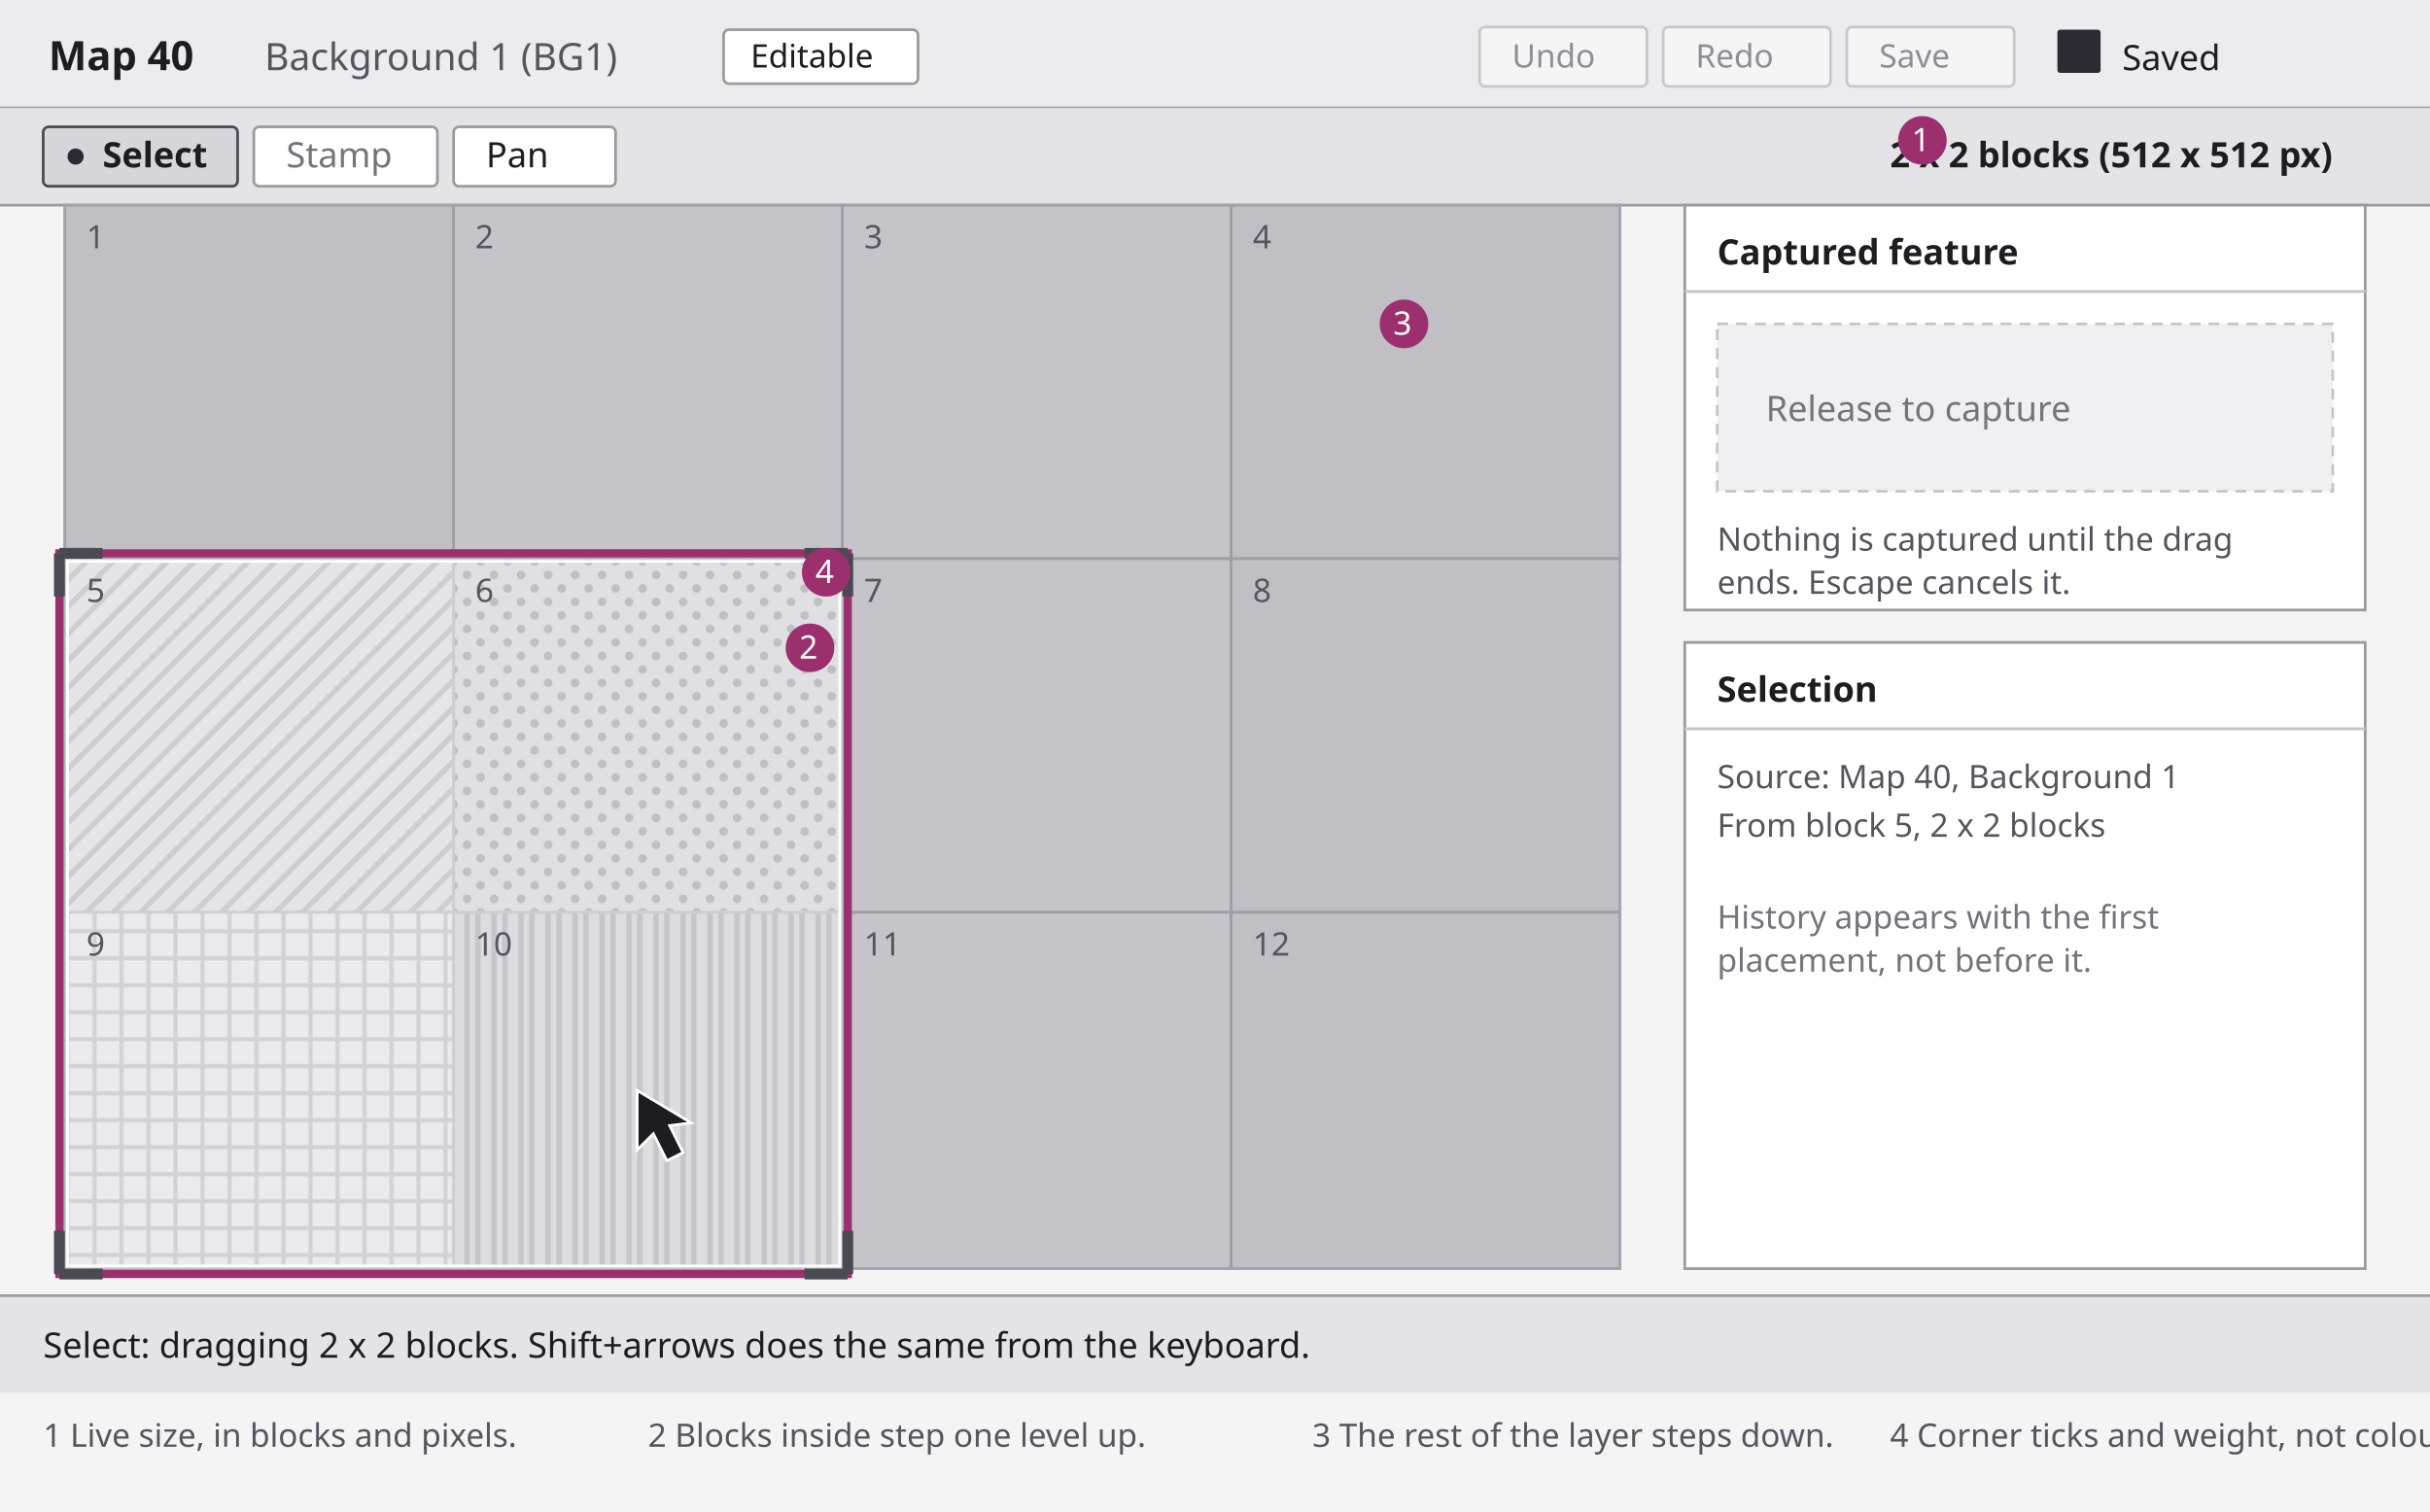
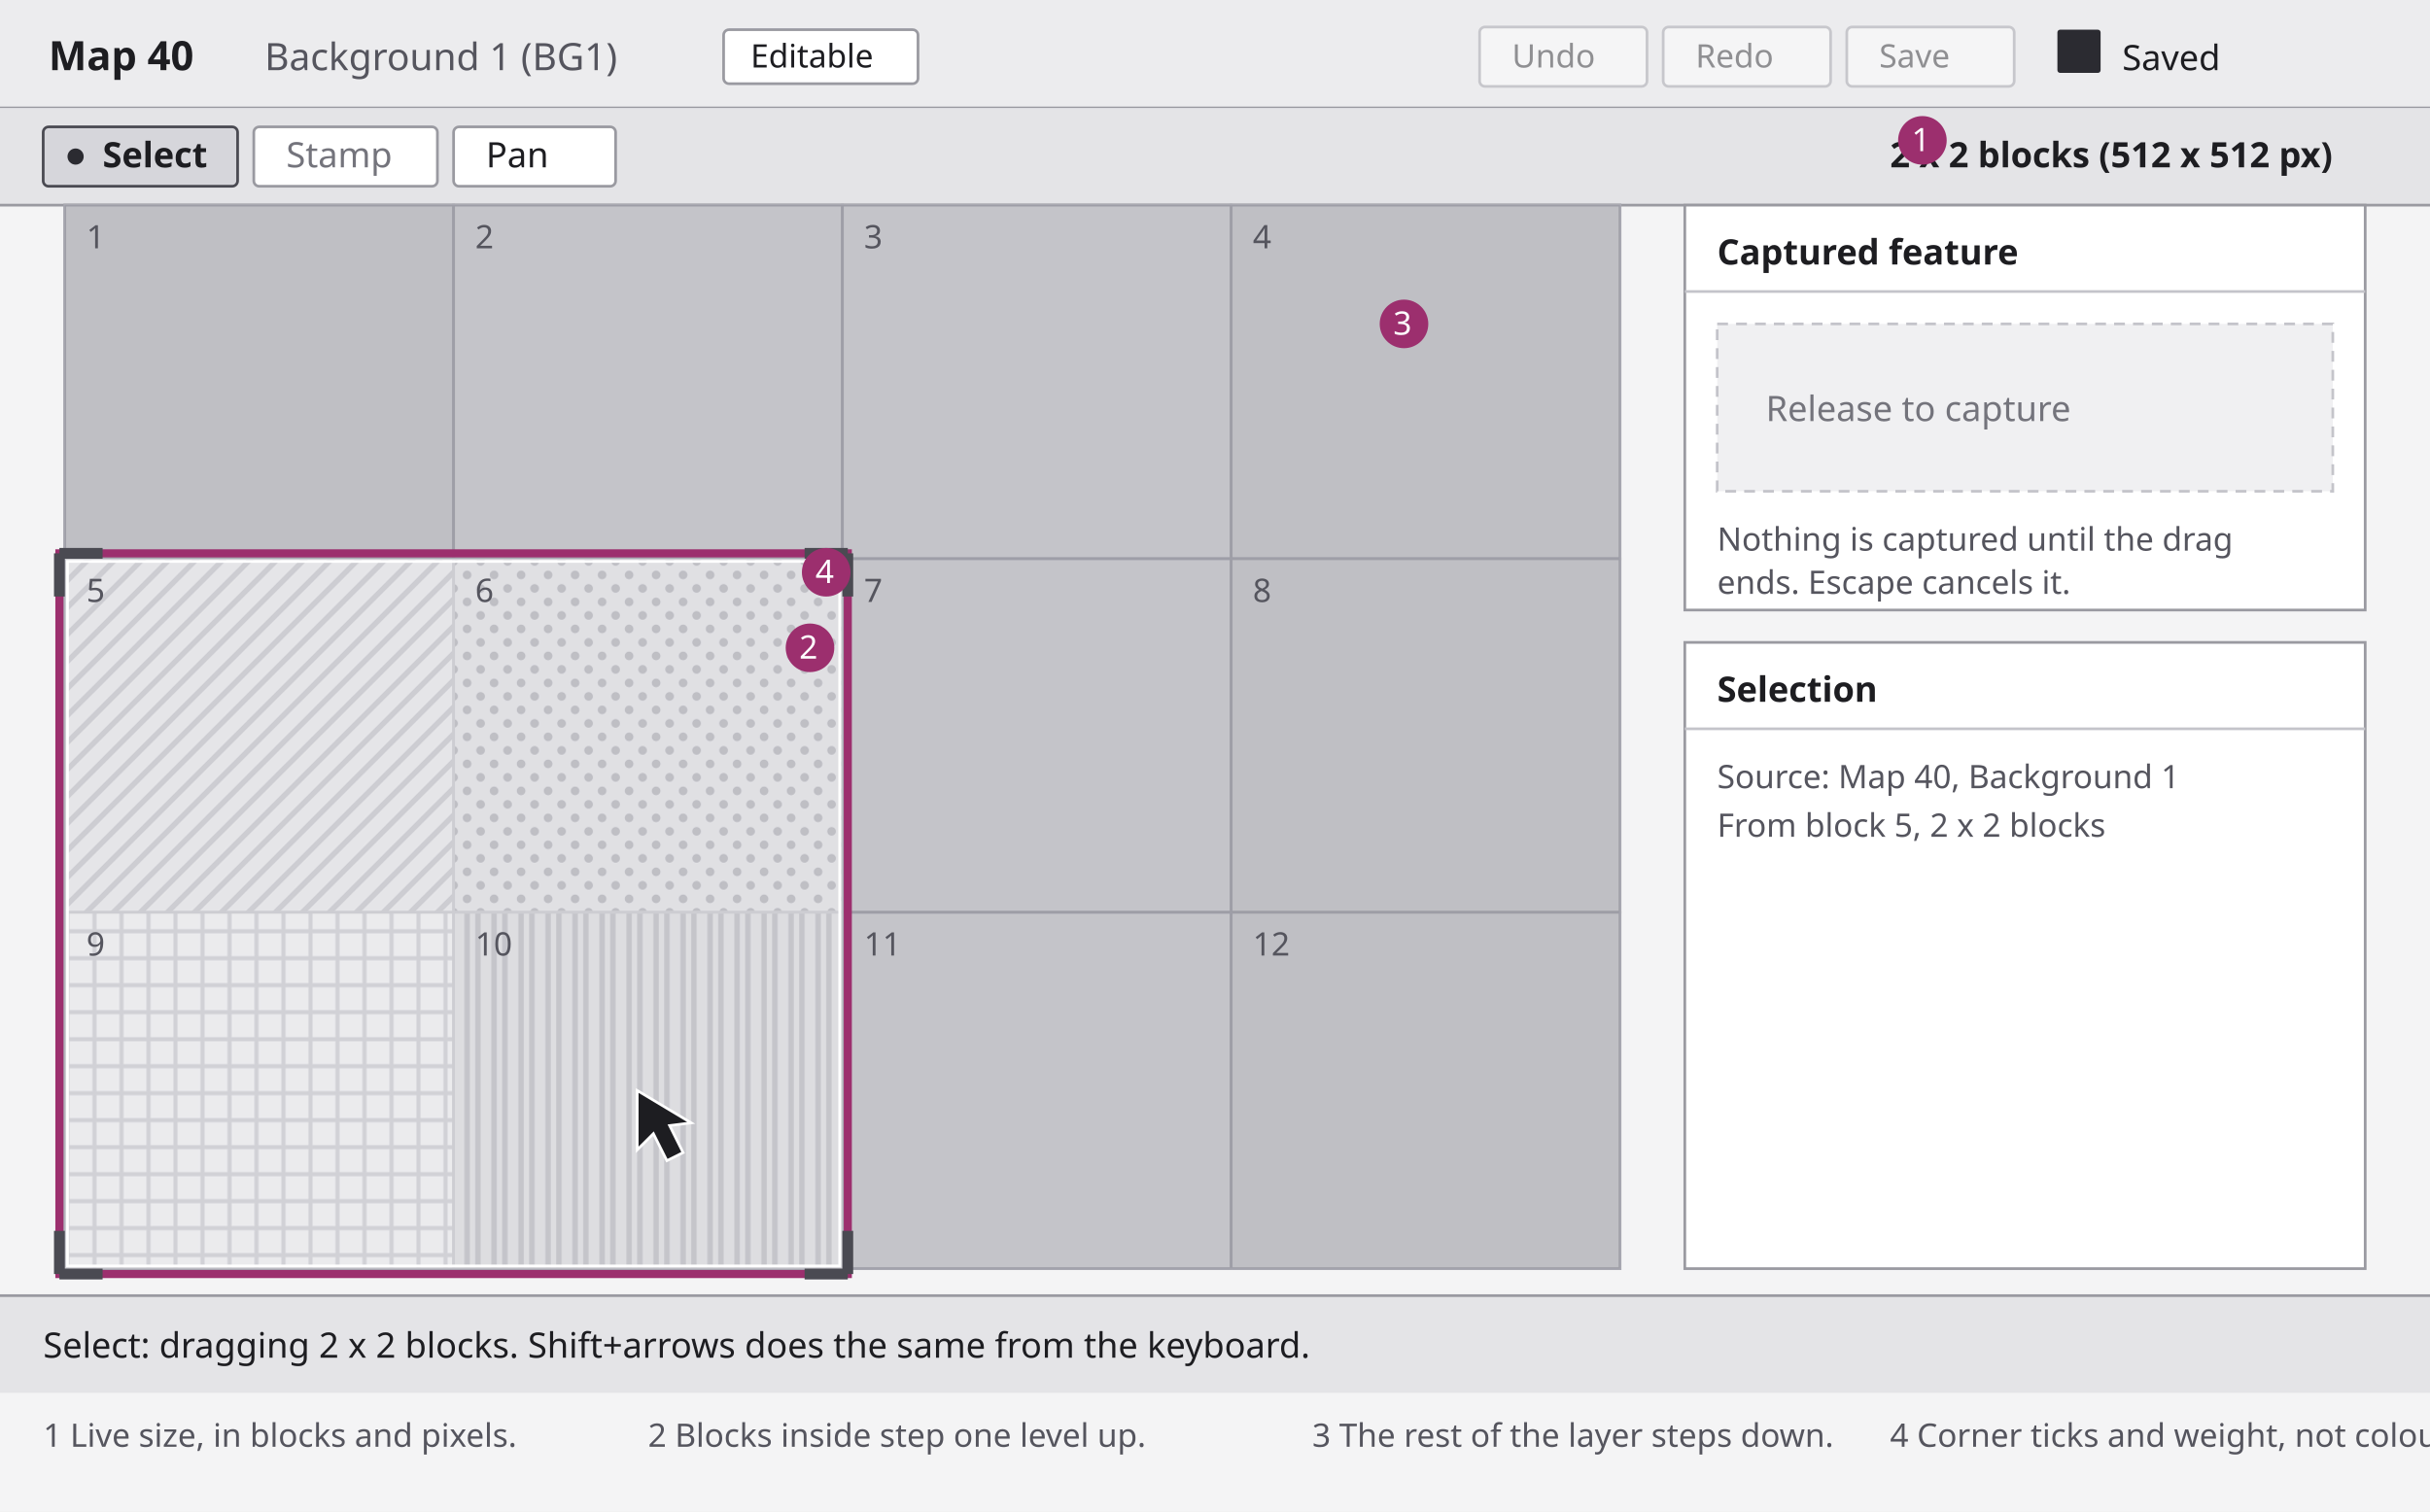
<svg xmlns="http://www.w3.org/2000/svg" viewBox="0 0 900 560" width="900" height="560" role="img" aria-labelledby="t2 d2">
  <defs>
    <pattern id="p-diag" width="10" height="10" patternUnits="userSpaceOnUse">
      <rect width="10" height="10" fill="#d3d3d8" />
      <path d="M-2 2 L2 -2 M0 10 L10 0 M8 12 L12 8" stroke="#a8a8b1" stroke-width="2" />
    </pattern>
    <pattern id="p-dots" width="10" height="10" patternUnits="userSpaceOnUse">
      <rect width="10" height="10" fill="#c9c9cf" />
      <circle cx="3" cy="3" r="1.6" fill="#90909a" />
      <circle cx="8" cy="8" r="1.6" fill="#90909a" />
    </pattern>
    <pattern id="p-cross" width="10" height="10" patternUnits="userSpaceOnUse">
      <rect width="10" height="10" fill="#dcdce0" />
      <path d="M0 5 L10 5 M5 0 L5 10" stroke="#b0b0b9" stroke-width="1.5" />
    </pattern>
    <pattern id="p-vert" width="10" height="10" patternUnits="userSpaceOnUse">
      <rect width="10" height="10" fill="#c4c4ca" />
      <path d="M3 0 L3 10 M7 0 L7 10" stroke="#9b9ba4" stroke-width="2" />
    </pattern>
  </defs>
  <rect x="0" y="0" width="900" height="560" fill="#f4f4f5" />
  <rect x="0" y="0" width="900" height="40" fill="#ececee" />
  <line x1="0" y1="40" x2="900" y2="40" stroke="#9a9aa1" />
  <text x="18" y="26" font-family="Segoe UI, Tahoma, sans-serif" font-size="15" font-weight="700" fill="#1d1d21">Map 40</text>
  <text x="98" y="26" font-family="Segoe UI, Tahoma, sans-serif" font-size="14" fill="#55555e">Background 1 (BG1)</text>
  <rect x="268" y="11" width="72" height="20" rx="2" fill="#ffffff" stroke="#9a9aa1" />
  <text x="278" y="25" font-family="Segoe UI, Tahoma, sans-serif" font-size="12" fill="#1d1d21">Editable</text>
  <g opacity="0.45">
    <rect x="548" y="10" width="62" height="22" rx="2" fill="#ffffff" stroke="#9a9aa1" />
    <text x="560" y="25" font-family="Segoe UI, Tahoma, sans-serif" font-size="12" fill="#1d1d21">Undo</text>
    <rect x="616" y="10" width="62" height="22" rx="2" fill="#ffffff" stroke="#9a9aa1" />
    <text x="628" y="25" font-family="Segoe UI, Tahoma, sans-serif" font-size="12" fill="#1d1d21">Redo</text>
    <rect x="684" y="10" width="62" height="22" rx="2" fill="#ffffff" stroke="#9a9aa1" />
    <text x="696" y="25" font-family="Segoe UI, Tahoma, sans-serif" font-size="12" fill="#1d1d21">Save</text>
  </g>
  <rect x="762" y="11" width="16" height="16" rx="1" fill="#2b2b31" />
  <text x="786" y="26" font-family="Segoe UI, Tahoma, sans-serif" font-size="13" fill="#1d1d21">Saved</text>
  <rect x="0" y="40" width="900" height="36" fill="#e4e4e7" />
  <line x1="0" y1="76" x2="900" y2="76" stroke="#9a9aa1" />
  <rect x="16" y="47" width="72" height="22" rx="2" fill="#d6d6db" stroke="#4a4a52" />
  <circle cx="28" cy="58" r="3" fill="#2b2b31" />
  <text x="38" y="62" font-family="Segoe UI, Tahoma, sans-serif" font-size="13" font-weight="600" fill="#1d1d21">Select</text>
  <rect x="94" y="47" width="68" height="22" rx="2" fill="#ffffff" stroke="#9a9aa1" />
  <text x="106" y="62" font-family="Segoe UI, Tahoma, sans-serif" font-size="13" fill="#74747c">Stamp</text>
  <rect x="168" y="47" width="60" height="22" rx="2" fill="#ffffff" stroke="#9a9aa1" />
  <text x="180" y="62" font-family="Segoe UI, Tahoma, sans-serif" font-size="13" fill="#1d1d21">Pan</text>
  <text x="700" y="62" font-family="Segoe UI, Tahoma, sans-serif" font-size="13" font-weight="600" fill="#1d1d21">2 x 2 blocks (512 x 512 px)</text>
  <rect x="24" y="76" width="576" height="394" fill="#e6e6e8" stroke="#9a9aa1" />
  <g stroke="#a9a9b2" stroke-width="1">
    <rect x="24" y="76" width="144" height="131" fill="#cfcfd4" />
    <rect x="168" y="76" width="144" height="131" fill="#d5d5da" />
    <rect x="312" y="76" width="144" height="131" fill="#d5d5da" />
    <rect x="456" y="76" width="144" height="131" fill="#cfcfd4" />
    <rect x="24" y="207" width="144" height="131" fill="#cfcfd4" />
    <rect x="168" y="207" width="144" height="131" fill="#cfcfd4" />
    <rect x="312" y="207" width="144" height="131" fill="#d5d5da" />
    <rect x="456" y="207" width="144" height="131" fill="#cfcfd4" />
    <rect x="24" y="338" width="144" height="132" fill="#d5d5da" />
    <rect x="168" y="338" width="144" height="132" fill="#cfcfd4" />
    <rect x="312" y="338" width="144" height="132" fill="#d5d5da" />
    <rect x="456" y="338" width="144" height="132" fill="#cfcfd4" />
  </g>
  <rect x="24" y="76" width="144" height="131" fill="#54545c" opacity="0.14" />
  <rect x="168" y="76" width="144" height="131" fill="#54545c" opacity="0.14" />
  <rect x="312" y="76" width="144" height="131" fill="#54545c" opacity="0.14" />
  <rect x="456" y="76" width="144" height="131" fill="#54545c" opacity="0.14" />
  <rect x="24" y="207" width="144" height="131" fill="#54545c" opacity="0.14" />
  <rect x="312" y="207" width="144" height="131" fill="#54545c" opacity="0.14" />
  <rect x="456" y="207" width="144" height="131" fill="#54545c" opacity="0.14" />
  <rect x="312" y="338" width="144" height="132" fill="#54545c" opacity="0.14" />
  <rect x="456" y="338" width="144" height="132" fill="#54545c" opacity="0.14" />
  <g stroke="#a9a9b2" stroke-width="1">
    <rect x="24" y="207" width="144" height="131" fill="url(#p-diag)" />
    <rect x="168" y="207" width="144" height="131" fill="url(#p-dots)" />
    <rect x="24" y="338" width="144" height="132" fill="url(#p-cross)" />
    <rect x="168" y="338" width="144" height="132" fill="url(#p-vert)" />
  </g>
  <rect x="24" y="207" width="288" height="263" fill="#ffffff" opacity="0.42" />
  <rect x="22" y="205" width="292" height="267" fill="none" stroke="#9c2f6e" stroke-width="3" />
  <rect x="25" y="208" width="286" height="261" fill="none" stroke="#ffffff" stroke-width="1" />
  <path d="M22 205 h16 M22 205 v16 M314 205 h-16 M314 205 v16 M22 472 h16 M22 472 v-16 M314 472 h-16 M314 472 v-16" stroke="#4a4a52" stroke-width="4" fill="none" />
  <path d="M236 404 l0 22 l6 -6 l5 10 l6 -3 l-5 -10 l8 -1 z" fill="#1d1d21" stroke="#ffffff" stroke-width="1" />
  <g font-family="Segoe UI, Tahoma, sans-serif" font-size="12" fill="#55555e">
    <text x="32" y="92">1</text>
    <text x="176" y="92">2</text>
    <text x="320" y="92">3</text>
    <text x="464" y="92">4</text>
    <text x="32" y="223">5</text>
    <text x="176" y="223">6</text>
    <text x="320" y="223">7</text>
    <text x="464" y="223">8</text>
    <text x="32" y="354">9</text>
    <text x="176" y="354">10</text>
    <text x="320" y="354">11</text>
    <text x="464" y="354">12</text>
  </g>
  <rect x="624" y="76" width="252" height="150" fill="#ffffff" stroke="#9a9aa1" />
  <text x="636" y="98" font-family="Segoe UI, Tahoma, sans-serif" font-size="13" font-weight="600" fill="#1d1d21">Captured feature</text>
  <line x1="624" y1="108" x2="876" y2="108" stroke="#c4c4ca" />
  <rect x="636" y="120" width="228" height="62" fill="#f0f0f2" stroke="#c4c4ca" stroke-dasharray="4 3" />
  <text x="654" y="156" font-family="Segoe UI, Tahoma, sans-serif" font-size="13" fill="#74747c">Release to capture</text>
  <text x="636" y="204" font-family="Segoe UI, Tahoma, sans-serif" font-size="12" fill="#55555e">Nothing is captured until the drag</text>
  <text x="636" y="220" font-family="Segoe UI, Tahoma, sans-serif" font-size="12" fill="#55555e">ends. Escape cancels it.</text>
  <rect x="624" y="238" width="252" height="232" fill="#ffffff" stroke="#9a9aa1" />
  <text x="636" y="260" font-family="Segoe UI, Tahoma, sans-serif" font-size="13" font-weight="600" fill="#1d1d21">Selection</text>
  <line x1="624" y1="270" x2="876" y2="270" stroke="#c4c4ca" />
  <text x="636" y="292" font-family="Segoe UI, Tahoma, sans-serif" font-size="12" fill="#55555e">Source: Map 40, Background 1</text>
  <text x="636" y="310" font-family="Segoe UI, Tahoma, sans-serif" font-size="12" fill="#55555e">From block 5, 2 x 2 blocks</text>
-   <text x="636" y="344" font-family="Segoe UI, Tahoma, sans-serif" font-size="12" fill="#74747c">History appears with the first</text>
-   <text x="636" y="360" font-family="Segoe UI, Tahoma, sans-serif" font-size="12" fill="#74747c">placement, not before it.</text>
  <rect x="0" y="480" width="900" height="36" fill="#e4e4e7" />
  <line x1="0" y1="480" x2="900" y2="480" stroke="#9a9aa1" />
  <text x="16" y="503" font-family="Segoe UI, Tahoma, sans-serif" font-size="13" fill="#1d1d21">Select: dragging 2 x 2 blocks. Shift+arrows does the same from the keyboard.</text>
  <g font-family="Segoe UI, Tahoma, sans-serif" font-size="12" fill="#1d1d21">
    <circle cx="712" cy="52" r="9" fill="#9c2f6e" />
    <text x="708" y="56" fill="#ffffff">1</text>
    <circle cx="300" cy="240" r="9" fill="#9c2f6e" />
    <text x="296" y="244" fill="#ffffff">2</text>
    <circle cx="520" cy="120" r="9" fill="#9c2f6e" />
    <text x="516" y="124" fill="#ffffff">3</text>
    <circle cx="306" cy="212" r="9" fill="#9c2f6e" />
    <text x="302" y="216" fill="#ffffff">4</text>
  </g>
  <g font-family="Segoe UI, Tahoma, sans-serif" font-size="12" fill="#55555e">
    <text x="16" y="536">1 Live size, in blocks and pixels.</text>
    <text x="240" y="536">2 Blocks inside step one level up.</text>
    <text x="486" y="536">3 The rest of the layer steps down.</text>
    <text x="700" y="536">4 Corner ticks and weight, not colour.</text>
  </g>
</svg>
